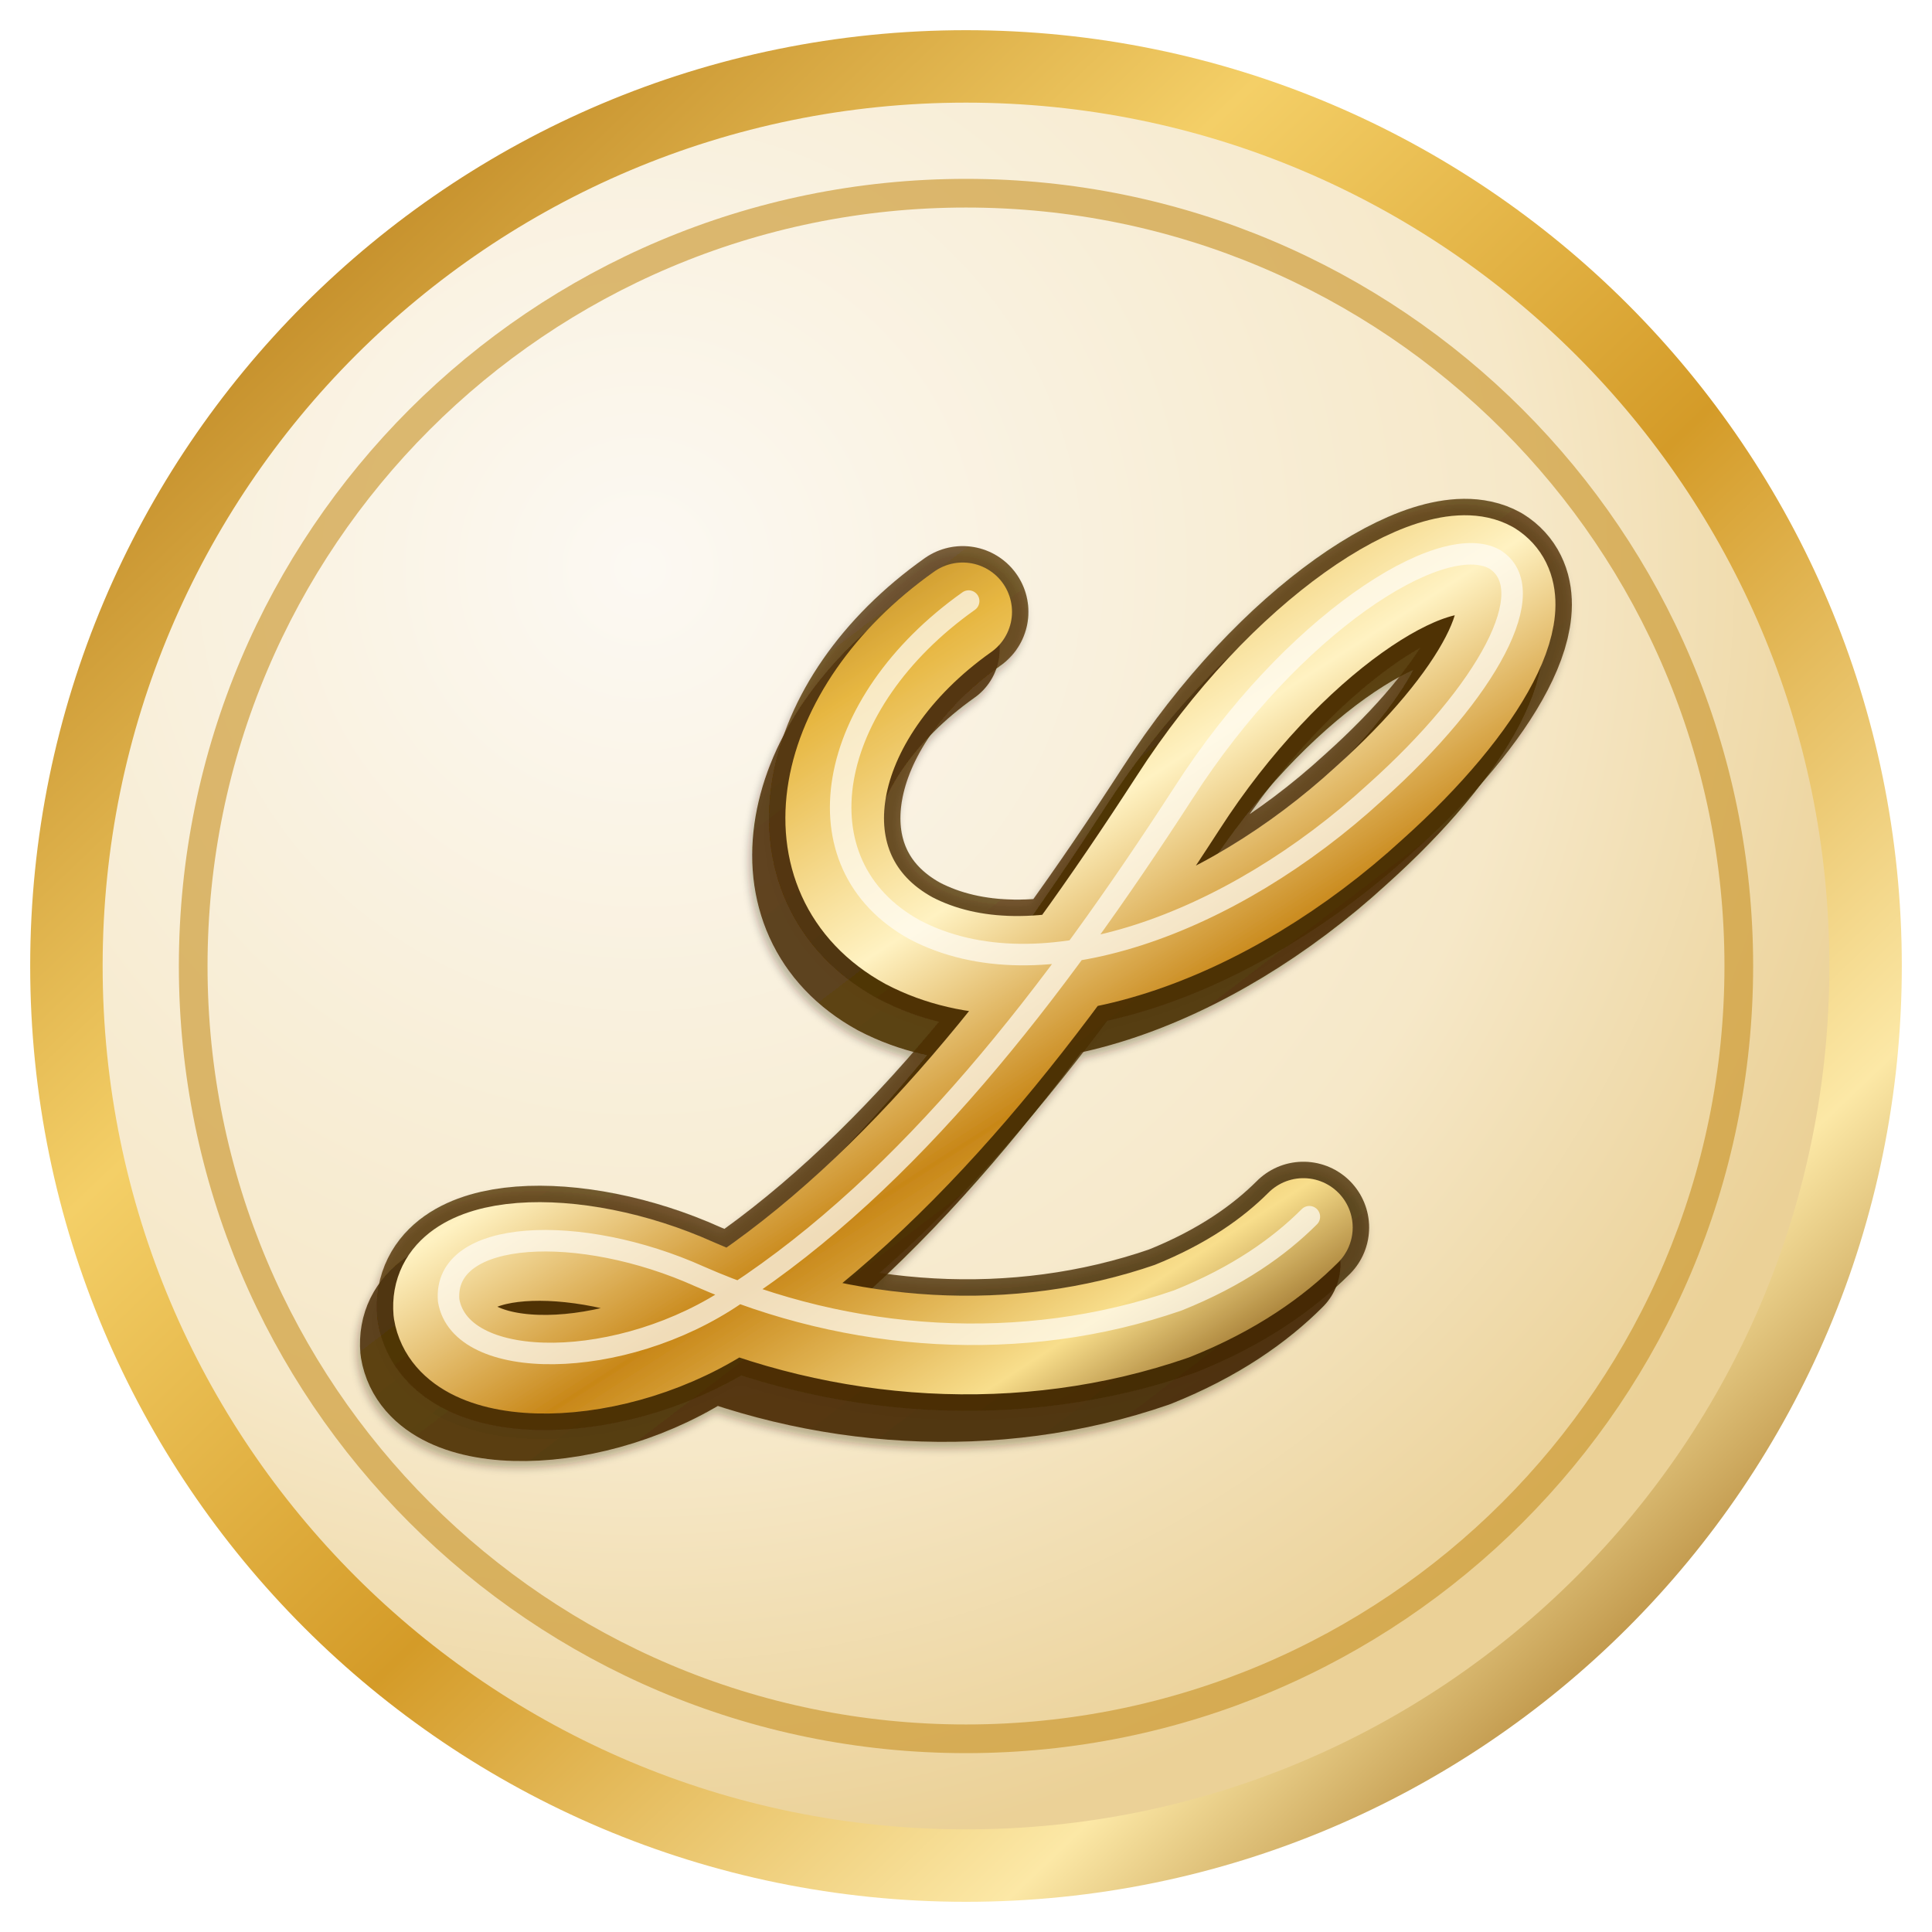
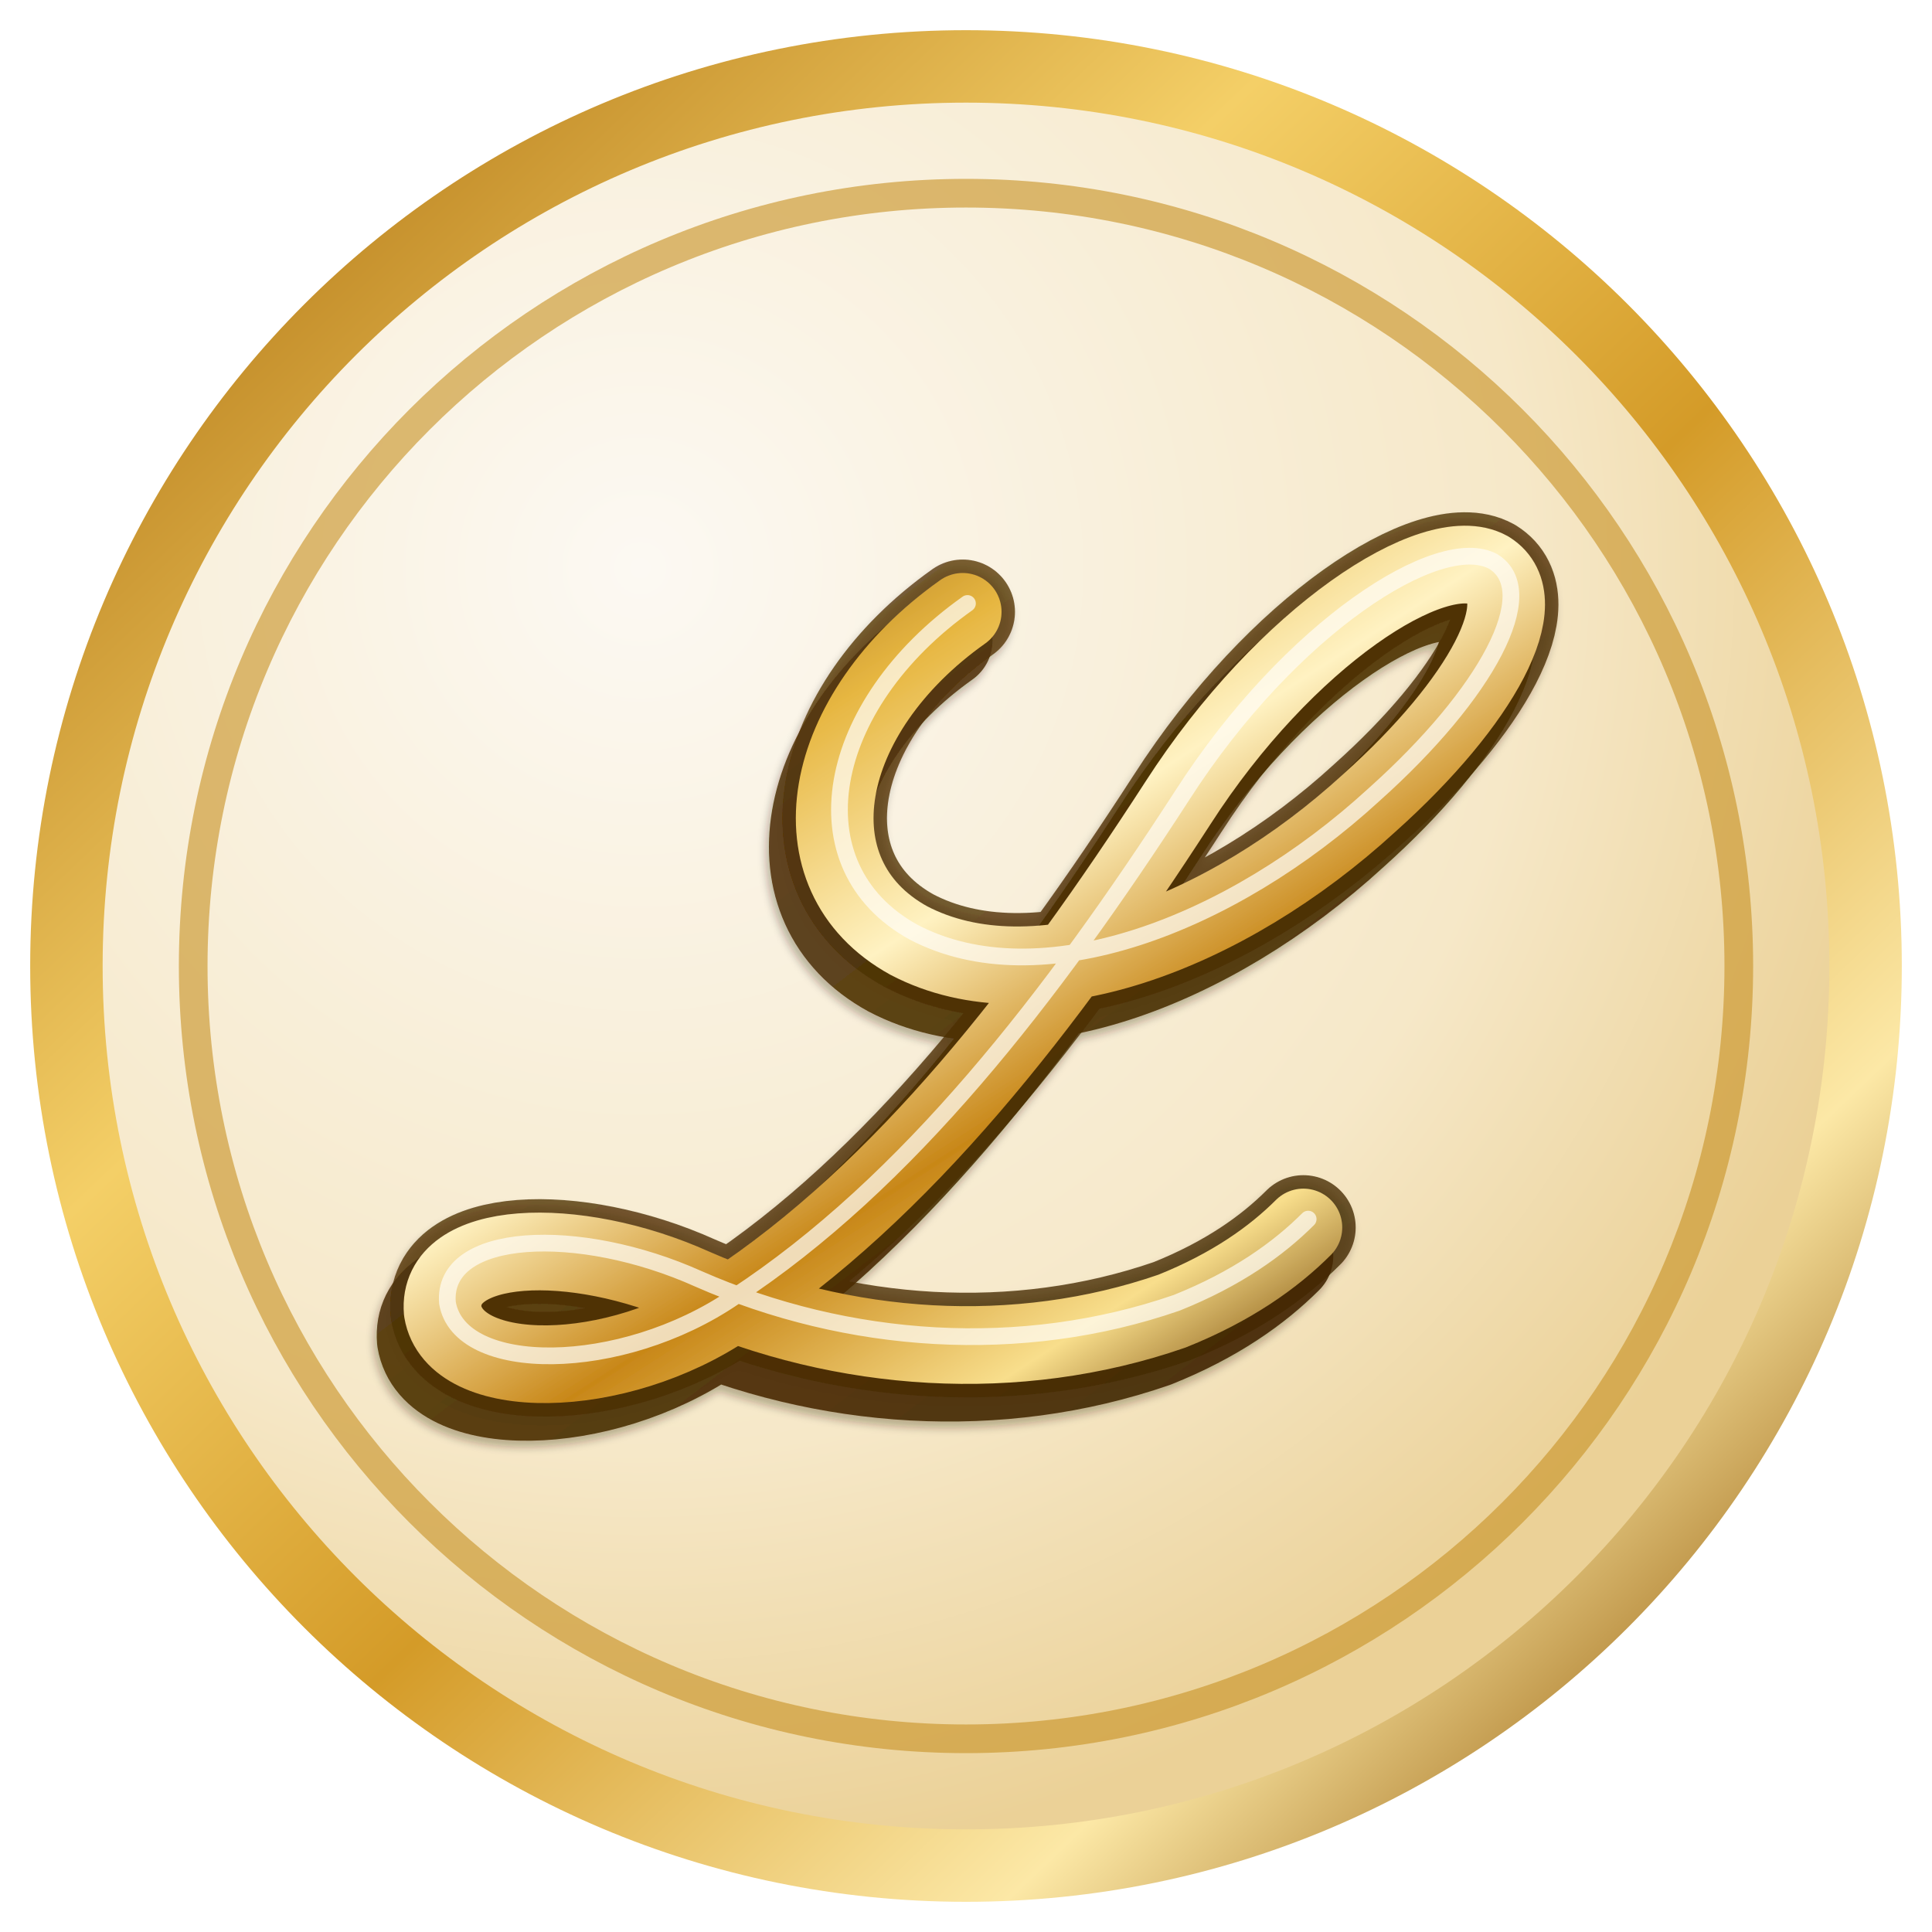
<svg xmlns="http://www.w3.org/2000/svg" viewBox="0 0 64 64" width="64" height="64" fill="none">
  <defs>
    <radialGradient id="waxSealBg" cx="32%" cy="28%" r="72%">
      <stop offset="0%" stop-color="#FCF9F3" />
      <stop offset="68%" stop-color="#F6E8C8" />
      <stop offset="100%" stop-color="#EBD197" />
    </radialGradient>
    <linearGradient id="goldFoilRing" x1="8%" y1="6%" x2="92%" y2="94%">
      <stop offset="0%" stop-color="#B87E1B" />
      <stop offset="30%" stop-color="#F4CF67" />
      <stop offset="55%" stop-color="#D49B28" />
      <stop offset="82%" stop-color="#FCE8A6" />
      <stop offset="100%" stop-color="#9A6410" />
    </linearGradient>
    <linearGradient id="goldFoilL" x1="12%" y1="5%" x2="88%" y2="95%">
      <stop offset="0%" stop-color="#9B620C" />
      <stop offset="22%" stop-color="#E7B742" />
      <stop offset="44%" stop-color="#FFF2C2" />
      <stop offset="64%" stop-color="#C88718" />
      <stop offset="85%" stop-color="#F8DE8C" />
      <stop offset="100%" stop-color="#7A4B08" />
    </linearGradient>
    <linearGradient id="goldBronzeL" x1="0%" y1="0%" x2="100%" y2="100%">
      <stop offset="0%" stop-color="#5C3A08" />
      <stop offset="100%" stop-color="#3E2504" />
    </linearGradient>
    <filter id="lSoftShadow" x="-15%" y="-15%" width="135%" height="135%">
      <feDropShadow dx="-0.5" dy="1.1" stdDeviation="0.7" flood-color="#2B1E0D" flood-opacity="0.34" />
    </filter>
  </defs>
  <circle cx="32" cy="32" r="29.8" fill="url(#waxSealBg)" stroke="url(#goldFoilRing)" stroke-width="2.4" />
  <circle cx="32" cy="32" r="25.6" fill="none" stroke="#C89328" stroke-width="0.95" stroke-opacity="0.62" />
  <g filter="url(#lSoftShadow)" transform="translate(11.1, 17.1) scale(0.198)" stroke-linecap="round" stroke-linejoin="round" fill="none">
-     <path d="M 105 16 C 81 33, 76 60, 96 71 C 117 82, 149 70, 173 48 C 192 31, 201 14, 193 9 C 184 4, 159 20, 141 48 C 119 82, 95 113, 66 132 C 47 145, 20 145, 18 133 C 17 121, 40 120, 60 129 C 85 140, 114 142, 140 133 C 150 129, 157 124, 162 119" stroke="url(#goldBronzeL)" stroke-opacity="0.78" stroke-width="22" />
-     <path transform="translate(-3.8, 6.2)" d="M 105 16 C 81 33, 76 60, 96 71 C 117 82, 149 70, 173 48 C 192 31, 201 14, 193 9 C 184 4, 159 20, 141 48 C 119 82, 95 113, 66 132 C 47 145, 20 145, 18 133 C 17 121, 40 120, 60 129 C 85 140, 114 142, 140 133 C 150 129, 157 124, 162 119" stroke="url(#goldBronzeL)" stroke-opacity="0.88" stroke-width="20" />
-     <path d="M 105 16 C 81 33, 76 60, 96 71 C 117 82, 149 70, 173 48 C 192 31, 201 14, 193 9 C 184 4, 159 20, 141 48 C 119 82, 95 113, 66 132 C 47 145, 20 145, 18 133 C 17 121, 40 120, 60 129 C 85 140, 114 142, 140 133 C 150 129, 157 124, 162 119" stroke="url(#goldFoilL)" stroke-width="16.5" />
-     <path transform="translate(1.0, -1.8)" d="M 105 16 C 81 33, 76 60, 96 71 C 117 82, 149 70, 173 48 C 192 31, 201 14, 193 9 C 184 4, 159 20, 141 48 C 119 82, 95 113, 66 132 C 47 145, 20 145, 18 133 C 17 121, 40 120, 60 129 C 85 140, 114 142, 140 133 C 150 129, 157 124, 162 119" stroke="#FFFDF5" stroke-opacity="0.72" stroke-width="3.6" />
+     <path d="M 105 16 C 81 33, 76 60, 96 71 C 117 82, 149 70, 173 48 C 192 31, 201 14, 193 9 C 184 4, 159 20, 141 48 C 119 82, 95 113, 66 132 C 47 145, 20 145, 18 133 C 17 121, 40 120, 60 129 C 85 140, 114 142, 140 133 C 150 129, 157 124, 162 119" stroke="url(#goldBronzeL)" stroke-opacity="0.78" stroke-width="17.5" />
+     <path transform="translate(-3.0, 4.8)" d="M 105 16 C 81 33, 76 60, 96 71 C 117 82, 149 70, 173 48 C 192 31, 201 14, 193 9 C 184 4, 159 20, 141 48 C 119 82, 95 113, 66 132 C 47 145, 20 145, 18 133 C 17 121, 40 120, 60 129 C 85 140, 114 142, 140 133 C 150 129, 157 124, 162 119" stroke="url(#goldBronzeL)" stroke-opacity="0.88" stroke-width="16" />
+     <path d="M 105 16 C 81 33, 76 60, 96 71 C 117 82, 149 70, 173 48 C 192 31, 201 14, 193 9 C 184 4, 159 20, 141 48 C 119 82, 95 113, 66 132 C 47 145, 20 145, 18 133 C 17 121, 40 120, 60 129 C 85 140, 114 142, 140 133 C 150 129, 157 124, 162 119" stroke="url(#goldFoilL)" stroke-width="13" />
+     <path transform="translate(0.8, -1.4)" d="M 105 16 C 81 33, 76 60, 96 71 C 117 82, 149 70, 173 48 C 192 31, 201 14, 193 9 C 184 4, 159 20, 141 48 C 119 82, 95 113, 66 132 C 47 145, 20 145, 18 133 C 17 121, 40 120, 60 129 C 85 140, 114 142, 140 133 C 150 129, 157 124, 162 119" stroke="#FFFDF5" stroke-opacity="0.72" stroke-width="2.8" />
  </g>
</svg>
